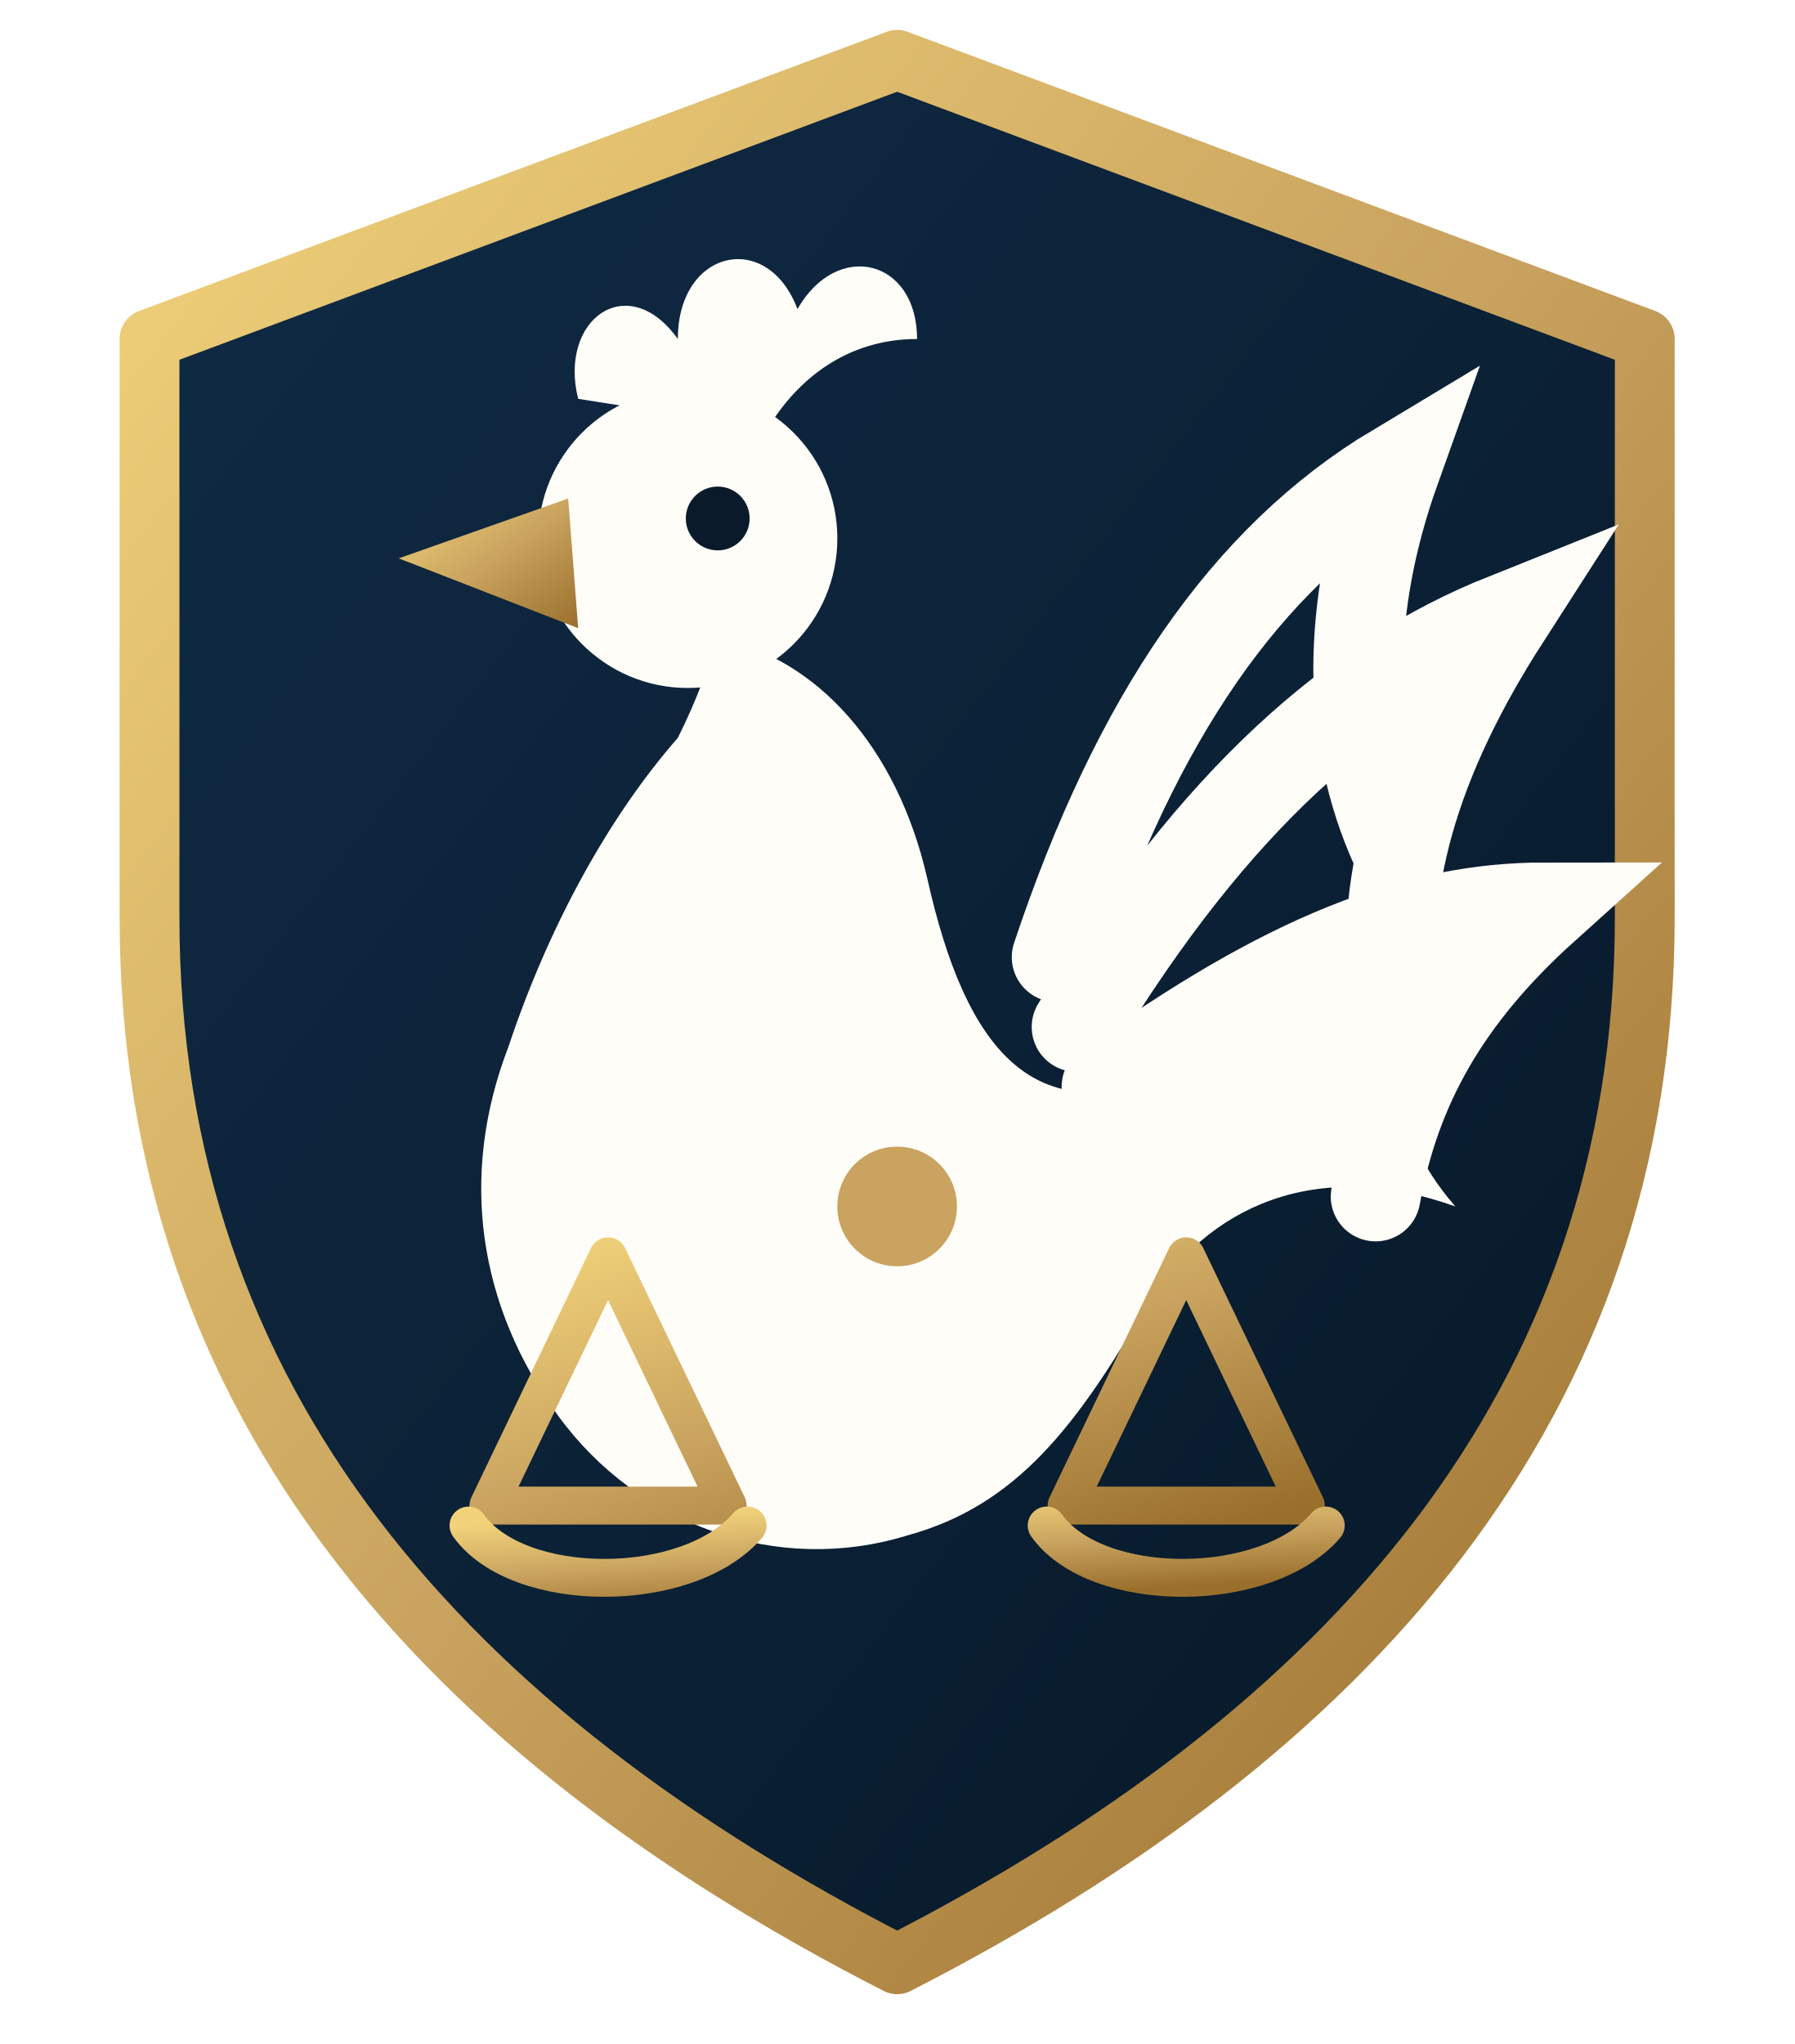
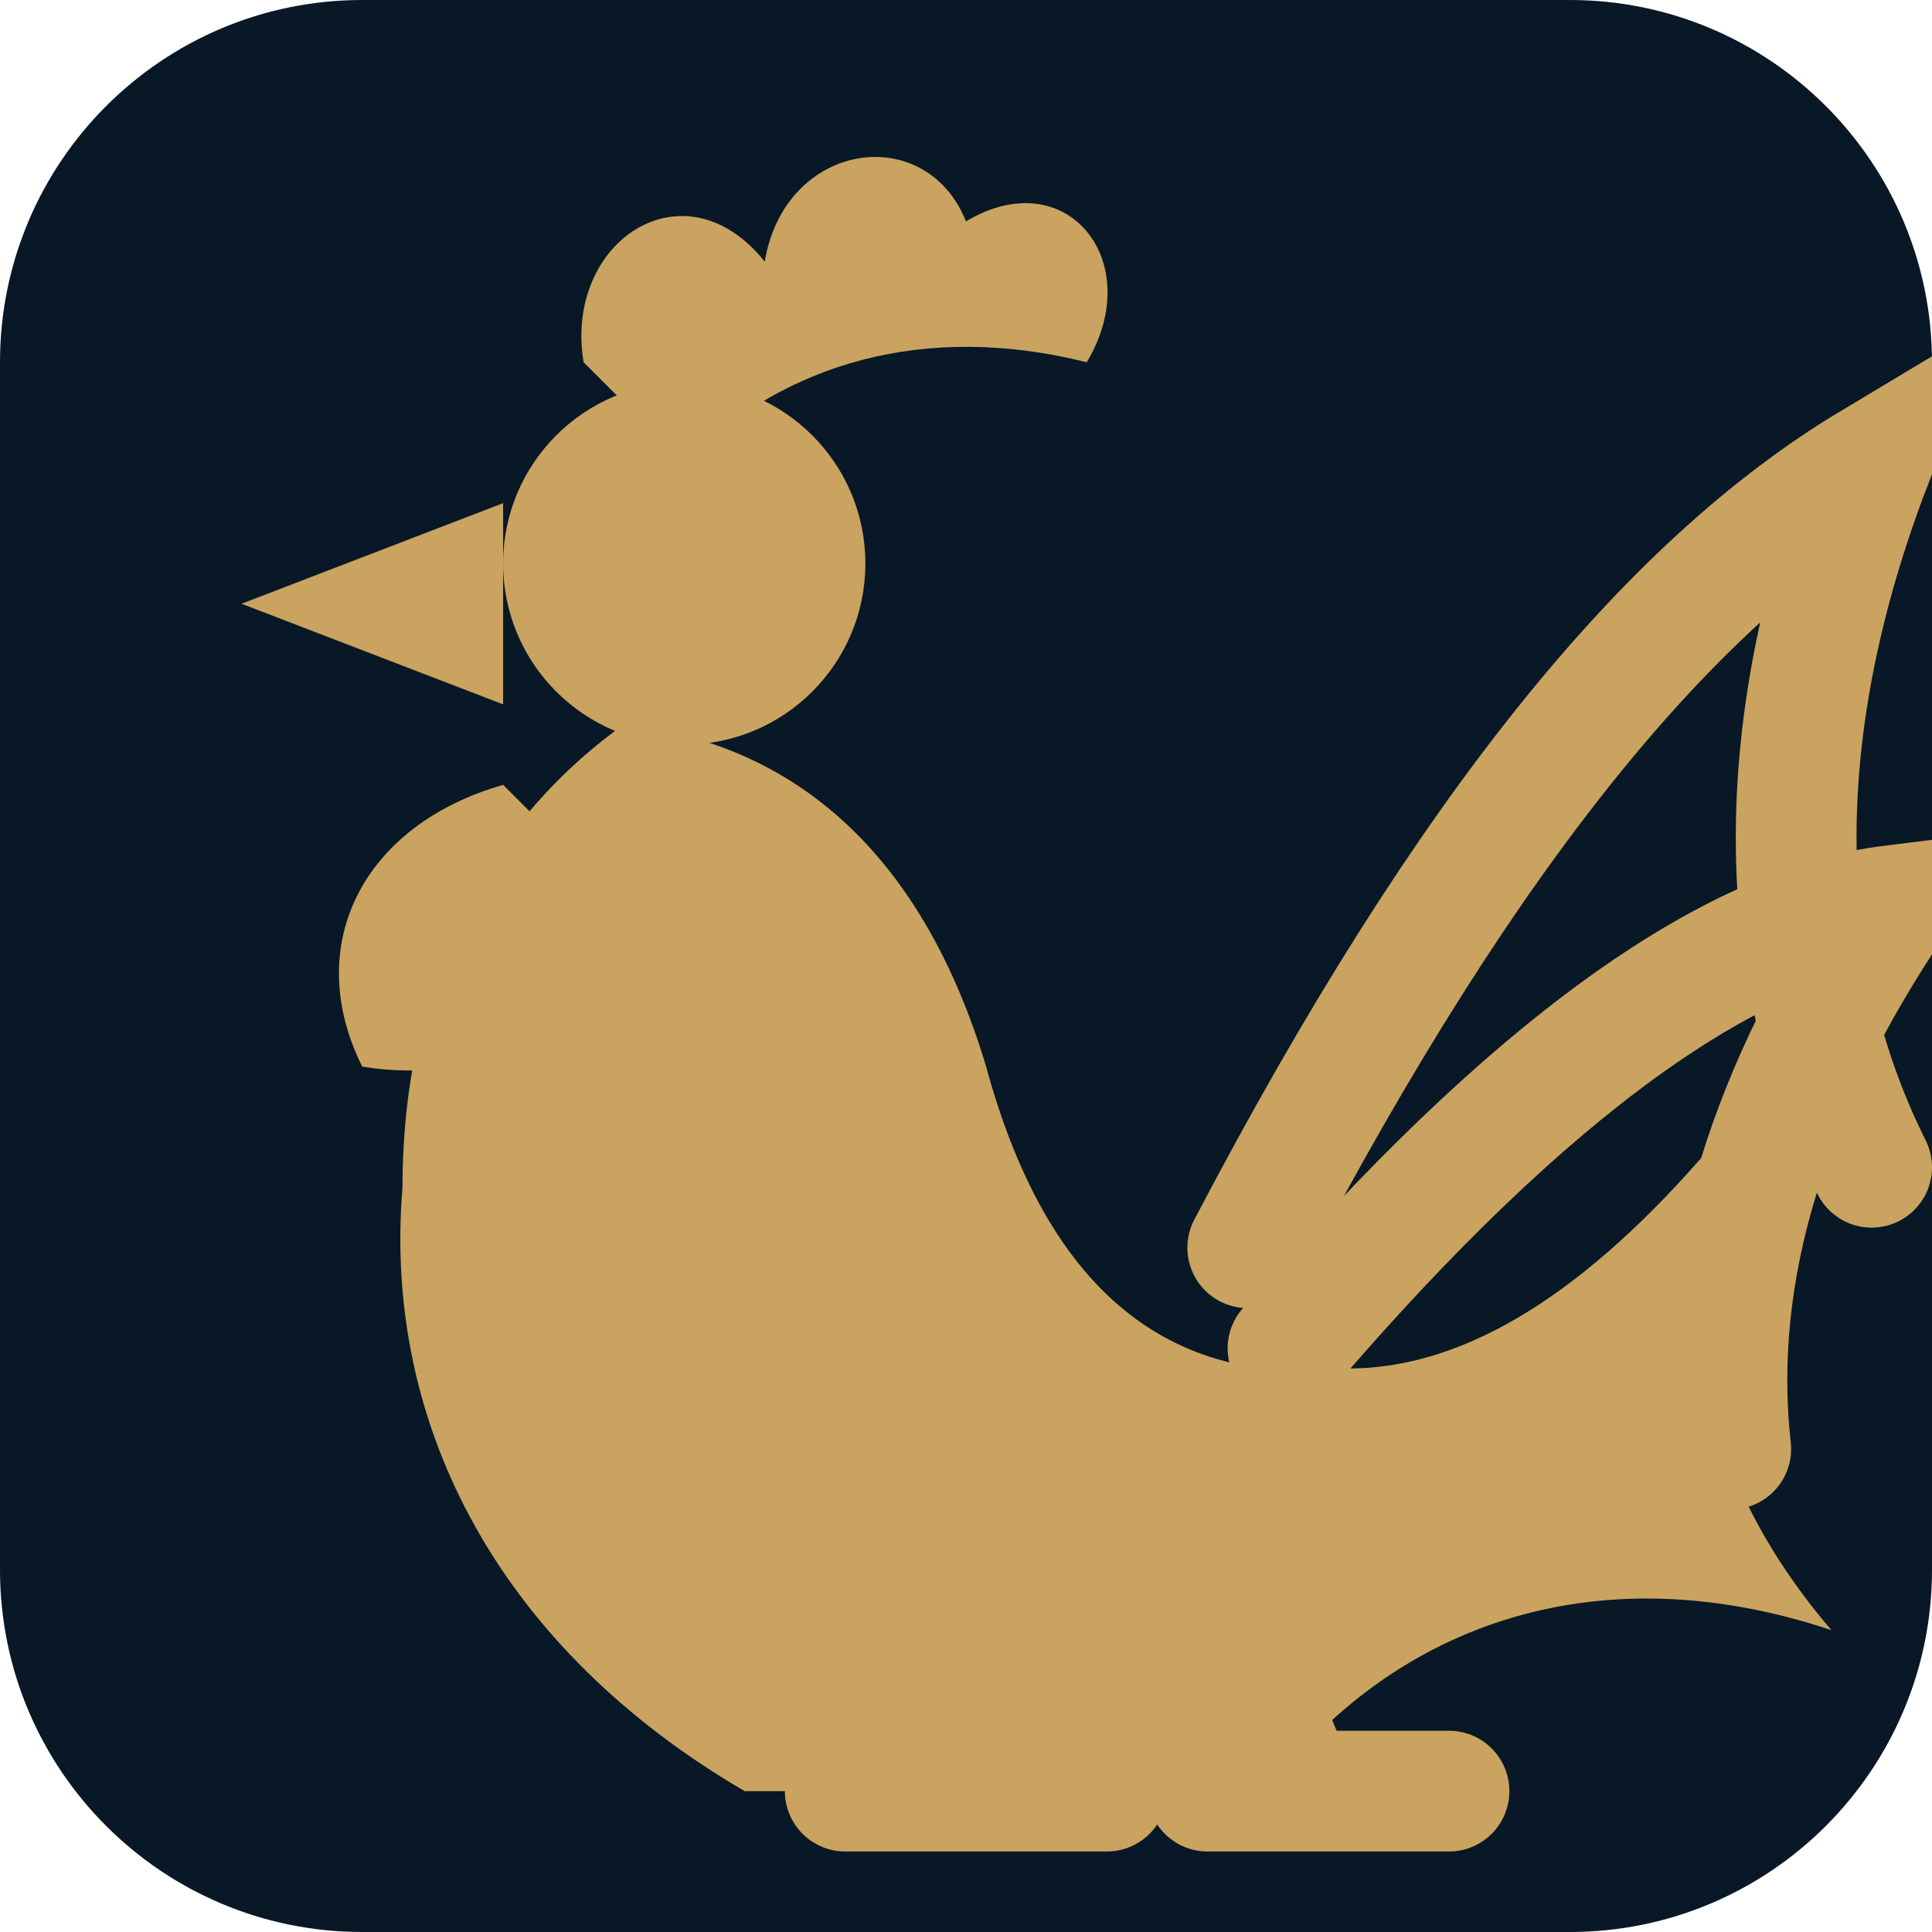
- <svg xmlns="http://www.w3.org/2000/svg" viewBox="0 0 180 205">
-   <defs>
-     <linearGradient id="s" x1="0" y1="0" x2="1" y2="1">
-       <stop offset="0" stop-color="#102b46" />
-       <stop offset="1" stop-color="#071827" />
-     </linearGradient>
-     <linearGradient id="g" x1="0" y1="0" x2="1" y2="1">
-       <stop offset="0" stop-color="#f1d27a" />
-       <stop offset=".5" stop-color="#c9a35f" />
-       <stop offset="1" stop-color="#9a6f2c" />
-     </linearGradient>
-   </defs>
-   <path d="M90 6 165 34v58c0 49-30 82-75 105C45 174 15 141 15 92V34Z" fill="url(#s)" stroke="url(#g)" stroke-width="6" stroke-linejoin="round" />
-   <path d="M108 103c14-23 28-35 43-41-9 14-13 27-11 40M111 109c18-13 31-18 44-18-10 9-15 18-17 29M106 96c8-24 19-40 34-49-5 14-5 27 0 38" fill="none" stroke="#fffdf8" stroke-width="9" stroke-linecap="round" />
-   <path d="M72 64c10 2 18 11 21 24 4 18 11 25 24 20 9-3 16-10 24-18-3 13-2 23 5 31-14-5-25 0-31 10-7 12-13 20-24 23-13 4-27-1-35-12-8-11-10-24-5-37 4-12 10-23 17-31 2-4 3-7 4-10Z" fill="#fffdf8" />
-   <circle cx="69" cy="54" r="15" fill="#fffdf8" />
-   <path d="M57 50 40 56l18 7Z" fill="url(#g)" />
-   <circle cx="72" cy="52" r="3.2" fill="#0a1a2b" />
-   <path d="M58 40c-2-8 5-13 10-6 0-9 9-11 12-3 4-7 12-5 12 3-7 0-12 4-15 9Z" fill="#fffdf8" />
-   <g fill="none" stroke="url(#g)" stroke-linecap="round" stroke-linejoin="round">
-     <path d="M90 113v52" stroke-width="5.2" />
-     <path d="M55 124h70" stroke-width="5.2" />
-     <circle cx="90" cy="121" r="6" fill="#c9a35f" stroke="none" />
-     <path d="M61 126 49 151h24ZM119 126l-12 25h24Z" stroke-width="3.8" />
-     <path d="M47 153c5 7 22 7 28 0M105 153c5 7 22 7 28 0" stroke-width="3.8" />
-     <path d="M78 168h24" stroke-width="5.2" />
+ <svg xmlns="http://www.w3.org/2000/svg" viewBox="0 0 96 96">
+   <rect width="96" height="96" rx="18" fill="#081827" />
+   <g fill="#c9a35f">
+     <circle cx="34" cy="28" r="9" />
+     <path d="M29 18c-1-6 5-10 9-5 1-6 8-7 10-2 5-3 9 2 6 7-8-2-15 0-20 5Z" />
+     <path d="m25 25-13 5 13 5Z" />
+     <path d="M31 36c9 1 15 7 18 17 3 11 9 16 18 15 6 0 12-4 18-11-2 9 0 17 6 24-12-4-22 0-28 8H37c-12-7-18-18-17-30 0-10 4-18 11-23Z" />
+     <path d="M25 39c-7 2-10 8-7 14 6 1 11-2 14-7Z" />
  </g>
+   <path d="M62 62c11-21 21-33 31-39-5 13-5 25 0 35M64 67c12-14 22-21 30-22-6 9-9 18-8 27M48 78v10M59 76l5 12M42 89h13M60 89h12" fill="none" stroke="#c9a35f" stroke-width="6" stroke-linecap="round" />
</svg>
